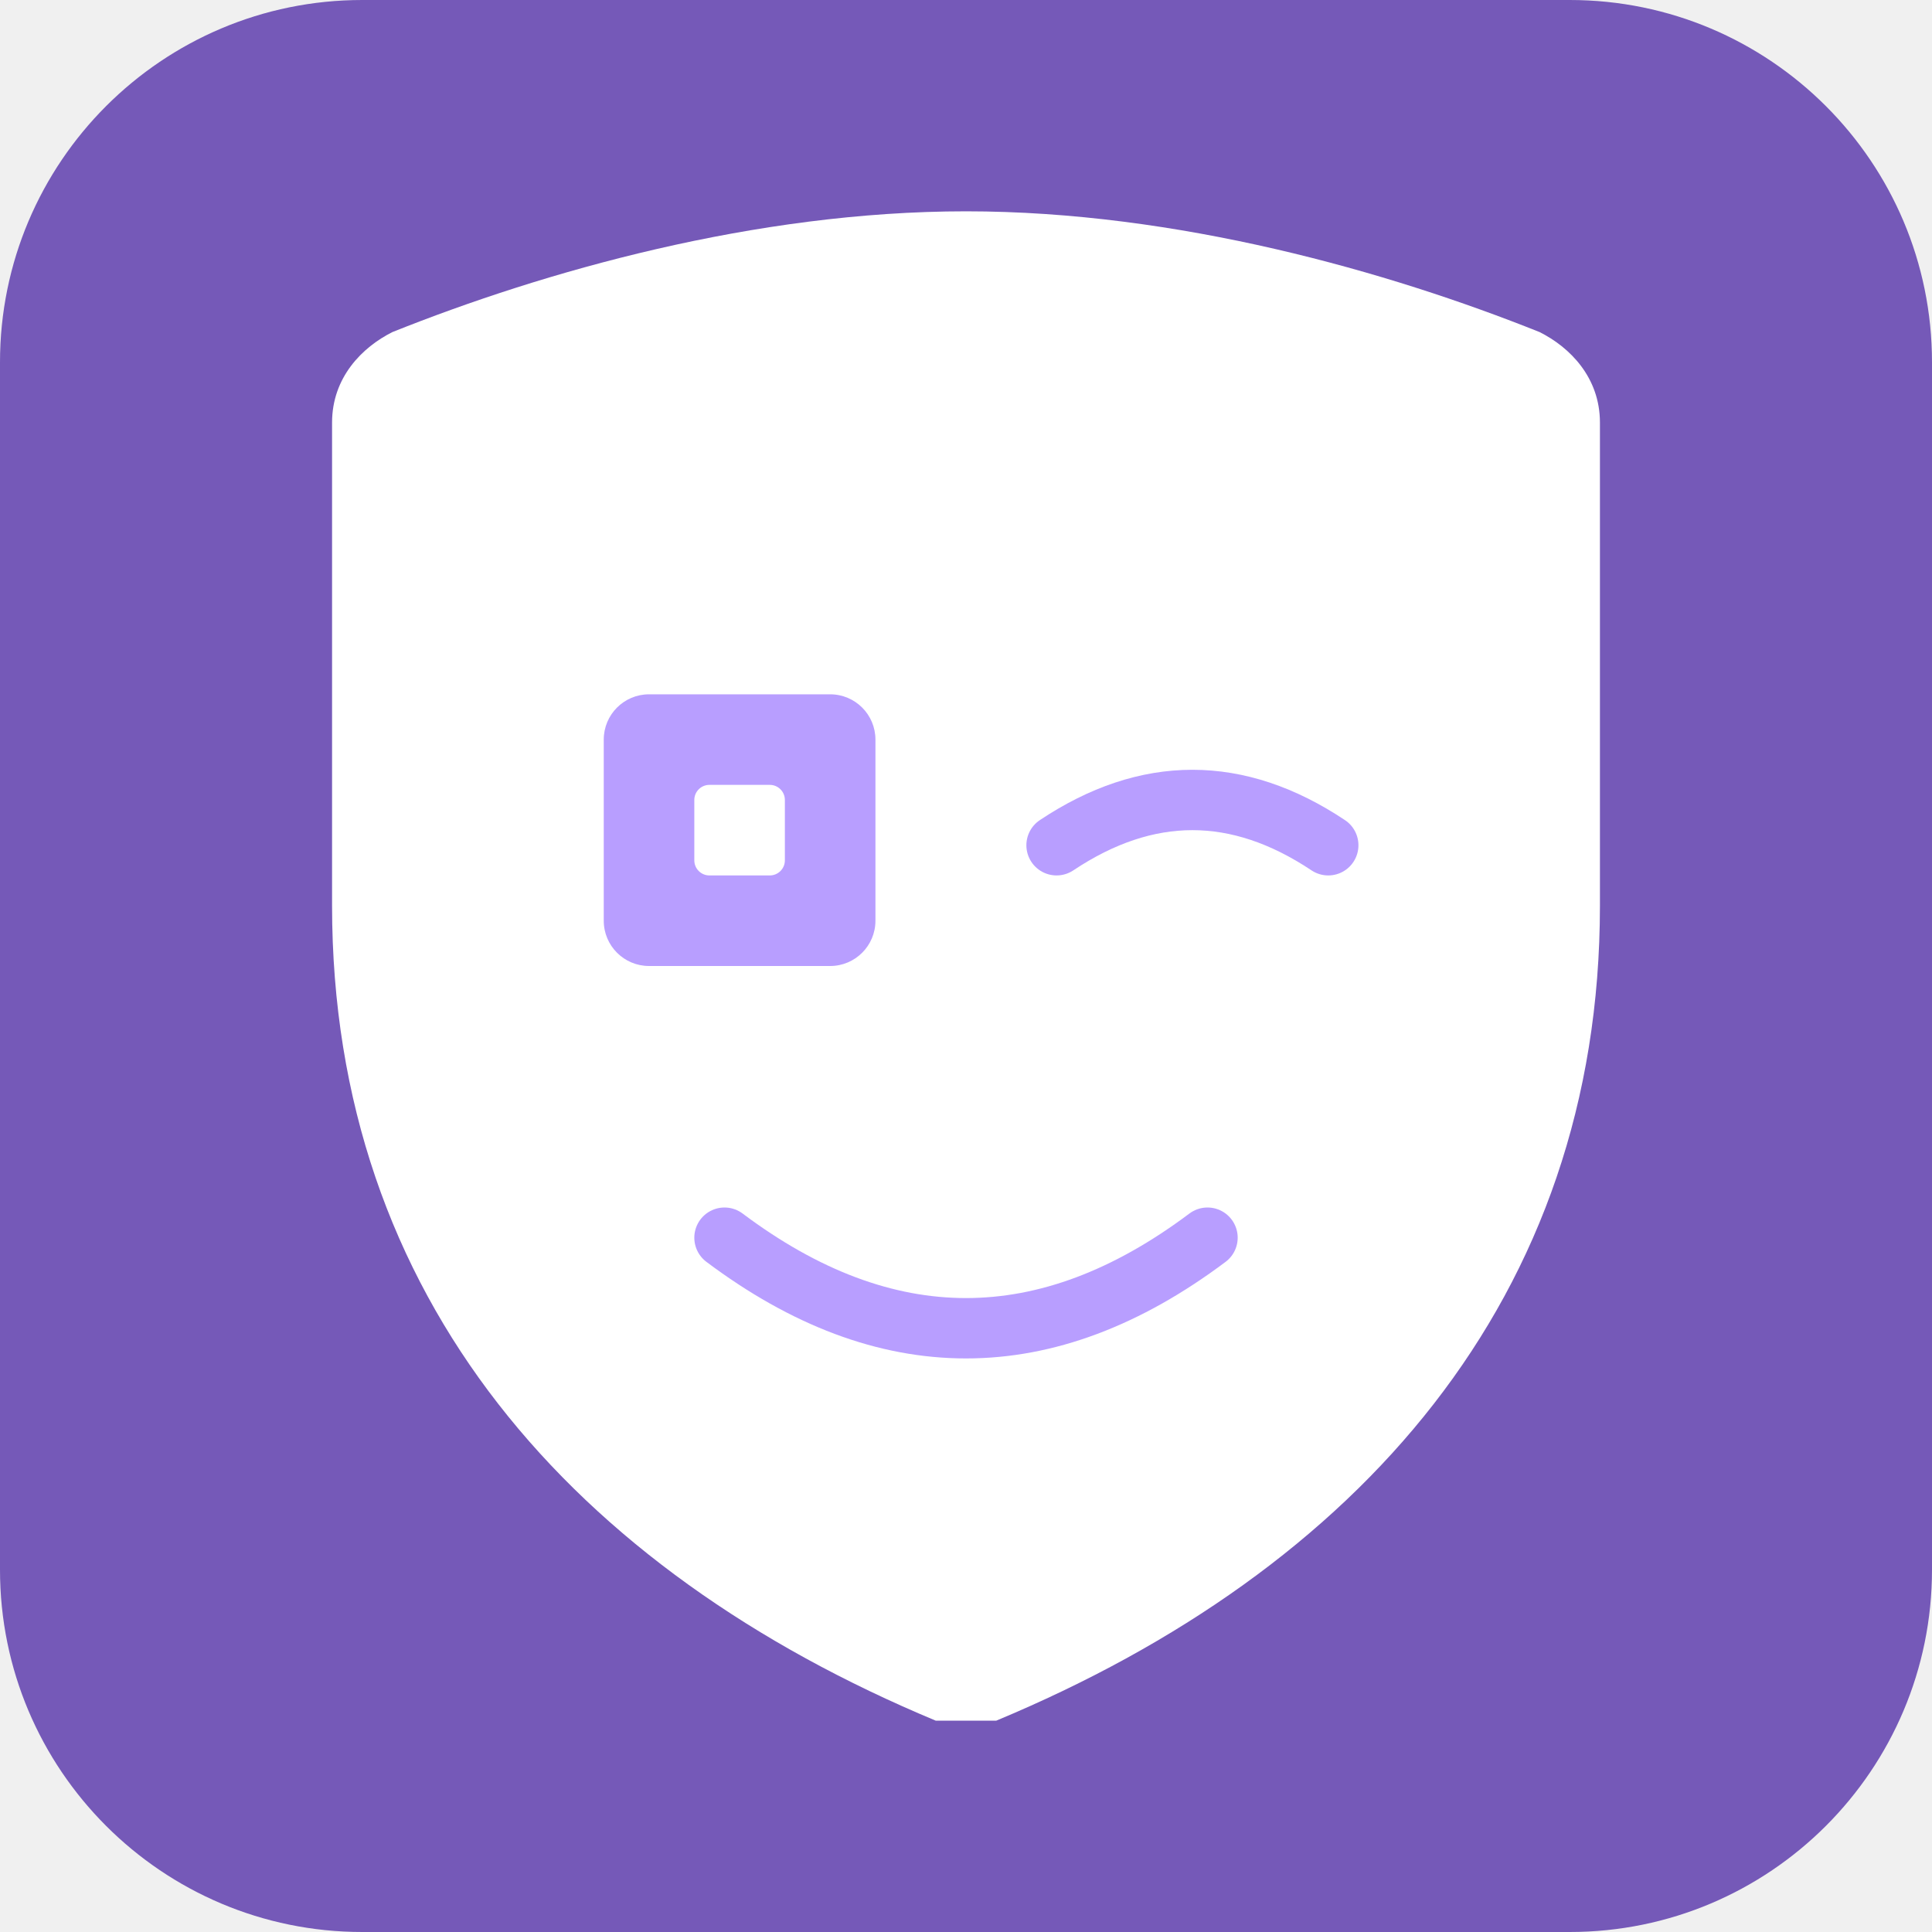
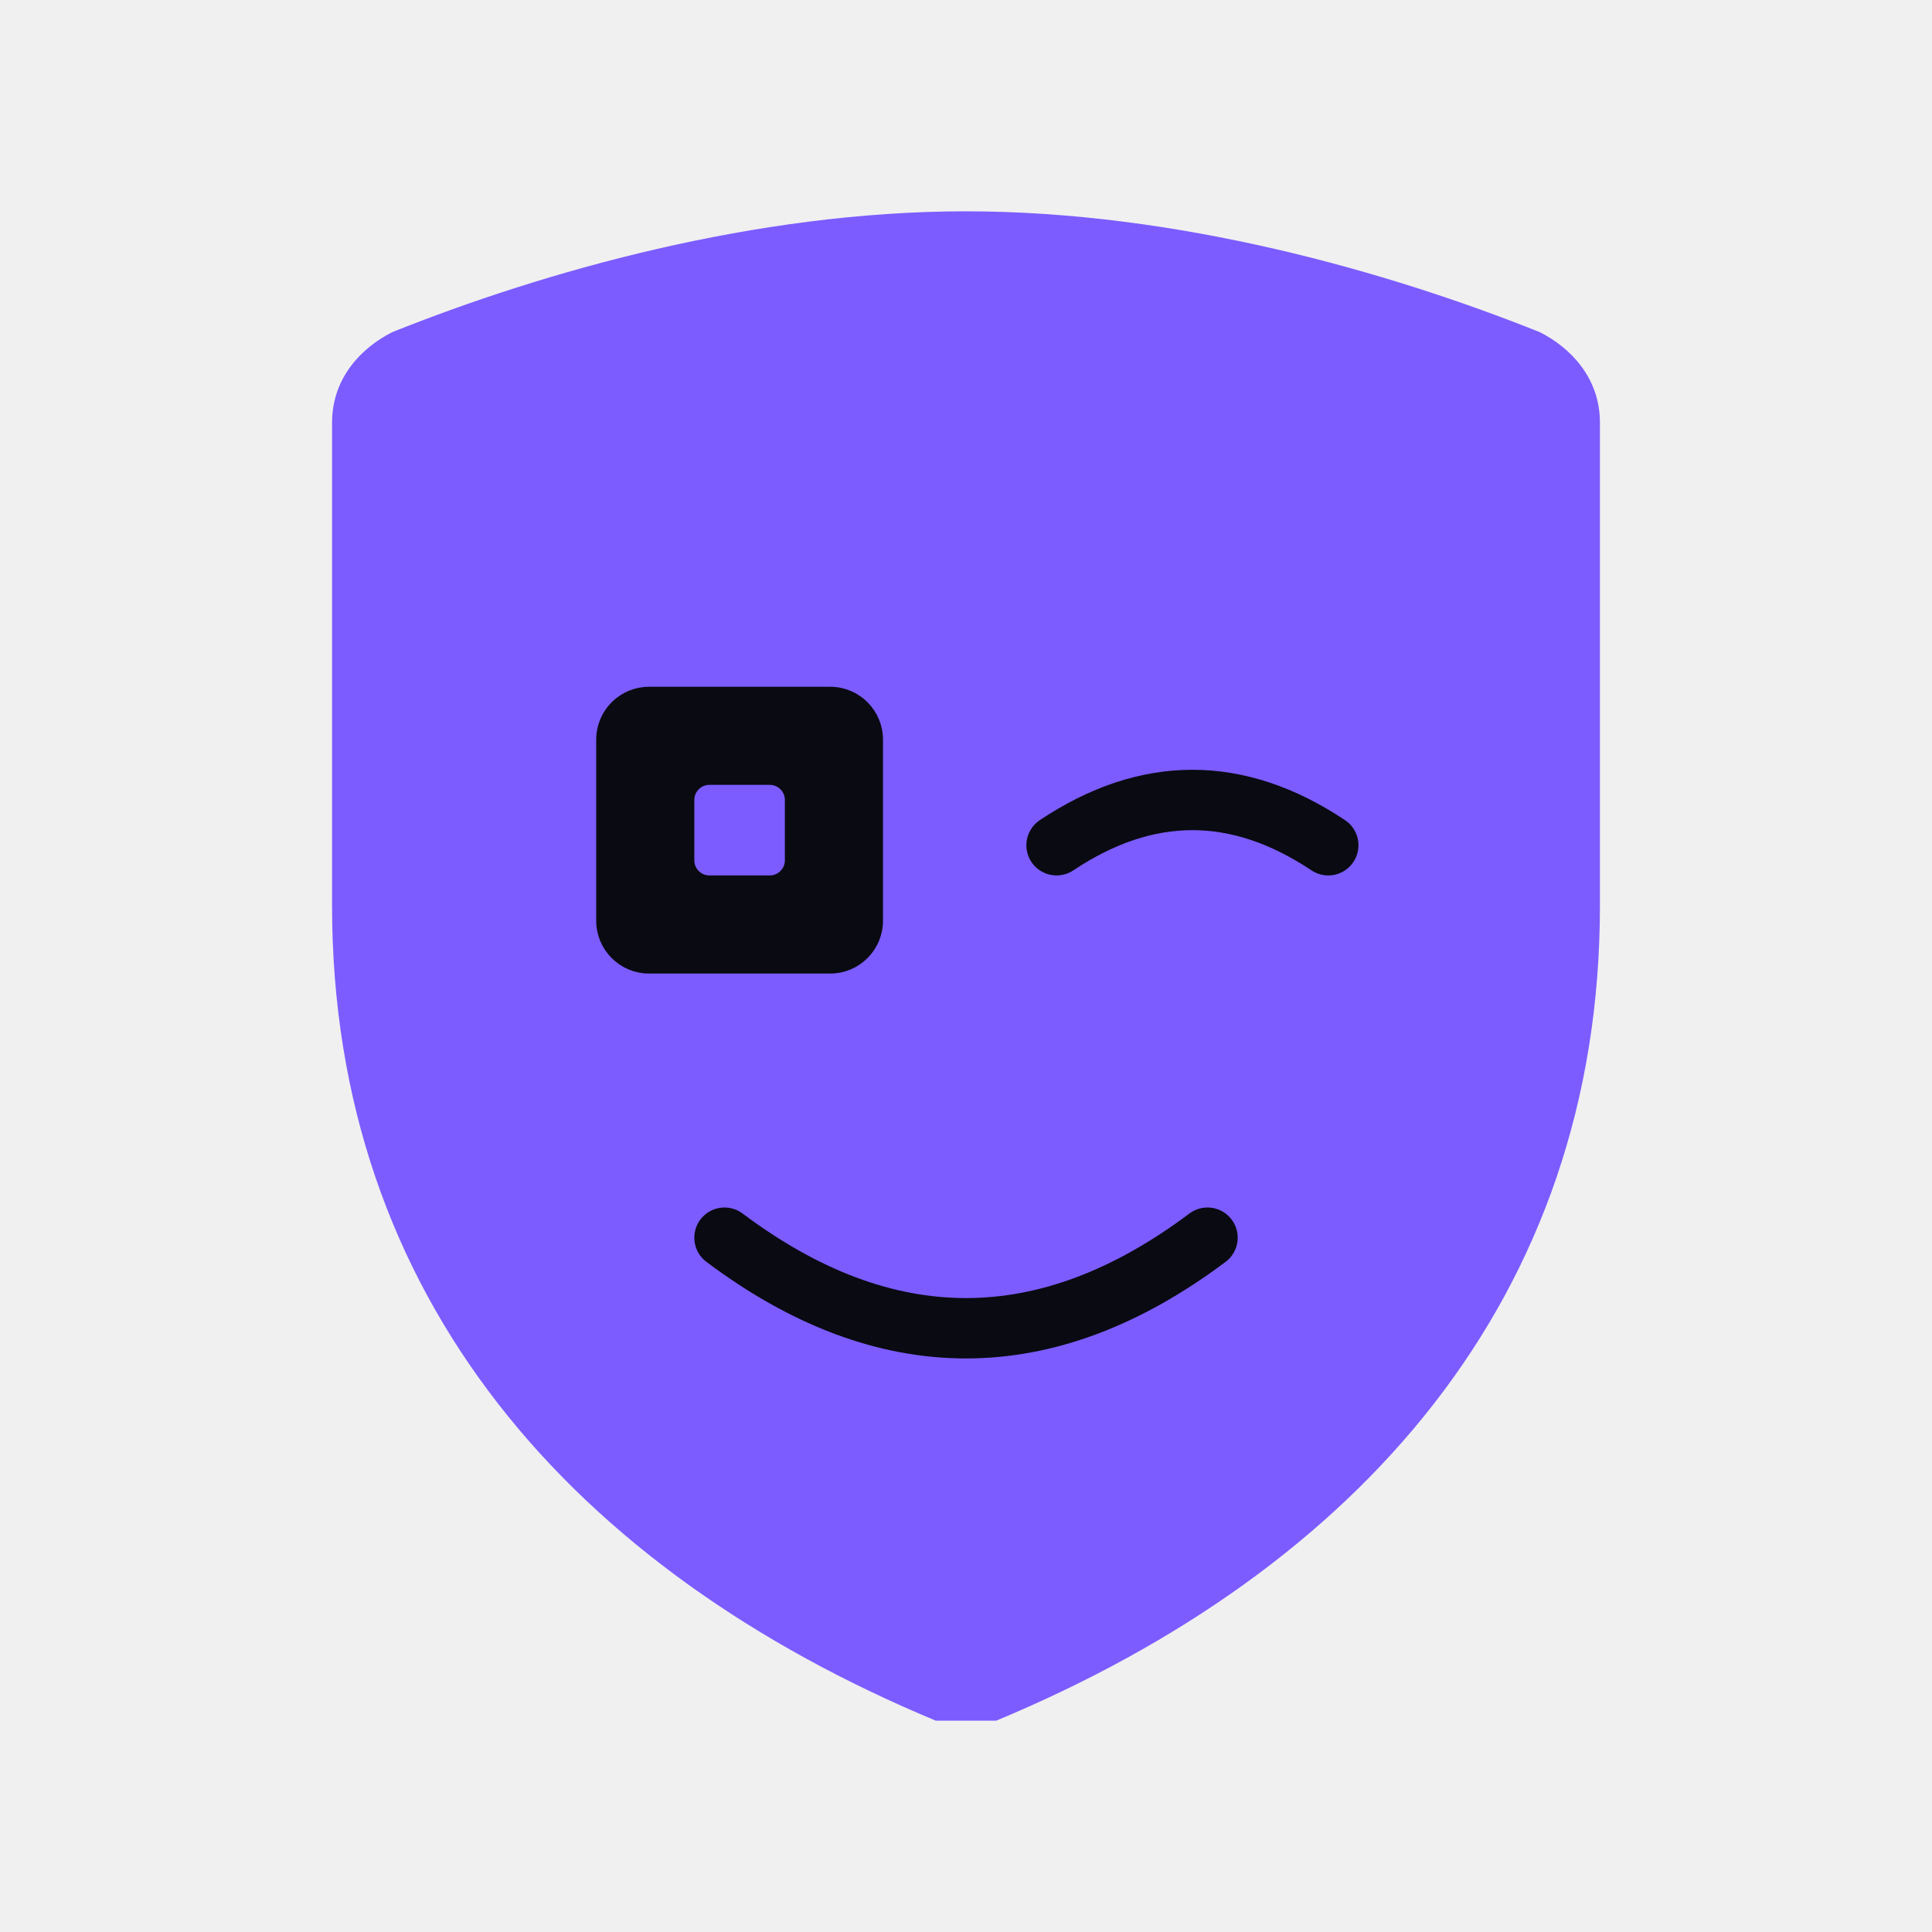
<svg xmlns="http://www.w3.org/2000/svg" viewBox="0 0 128 128">
-   <rect width="128" height="128" rx="24" fill="#7559b8" />
-   <path d="M 64 14 C 78 14 92 18 102 22 C 104 23 106 25 106 28 V 60 C 106 86 90 104 66 114 C 65 114 63 114 62 114 C 38 104 22 86 22 60 V 28 C 22 25 24 23 26 22 C 36 18 50 14 64 14 Z" fill="#ffffff" />
-   <rect x="40" y="46" width="18" height="18" rx="3" fill="#b89eff" />
-   <rect x="46" y="52" width="6" height="6" rx="1" fill="#ffffff" />
-   <path d="M 70 56 Q 79 50 88 56" stroke="#b89eff" stroke-width="4" fill="none" stroke-linecap="round" />
-   <path d="M 48 82 Q 64 94 80 82" stroke="#b89eff" stroke-width="4" fill="none" stroke-linecap="round" />
+   <style>
+     .body { fill: #7C5CFF; }
+     .face-fill, .face-stroke { stroke: #0a0a12; fill: #0a0a12; }
+     .face-stroke { fill: none; }
+     @media (prefers-color-scheme: dark) {
+       .body { fill: #b89eff; }
+     }
+   </style>
+   <path class="body" d="M 64 14 C 78 14 92 18 102 22 C 104 23 106 25 106 28 V 60 C 106 86 90 104 66 114 C 65 114 63 114 62 114 C 38 104 22 86 22 60 V 28 C 22 25 24 23 26 22 C 36 18 50 14 64 14 Z" />
+   <rect class="face-fill" x="40" y="46" width="18" height="18" rx="3" />
+   <rect class="body" x="46" y="52" width="6" height="6" rx="1" />
+   <path class="face-stroke" d="M 70 56 Q 79 50 88 56" stroke-width="4" stroke-linecap="round" />
+   <path class="face-stroke" d="M 48 82 Q 64 94 80 82" stroke-width="4" stroke-linecap="round" />
</svg>
